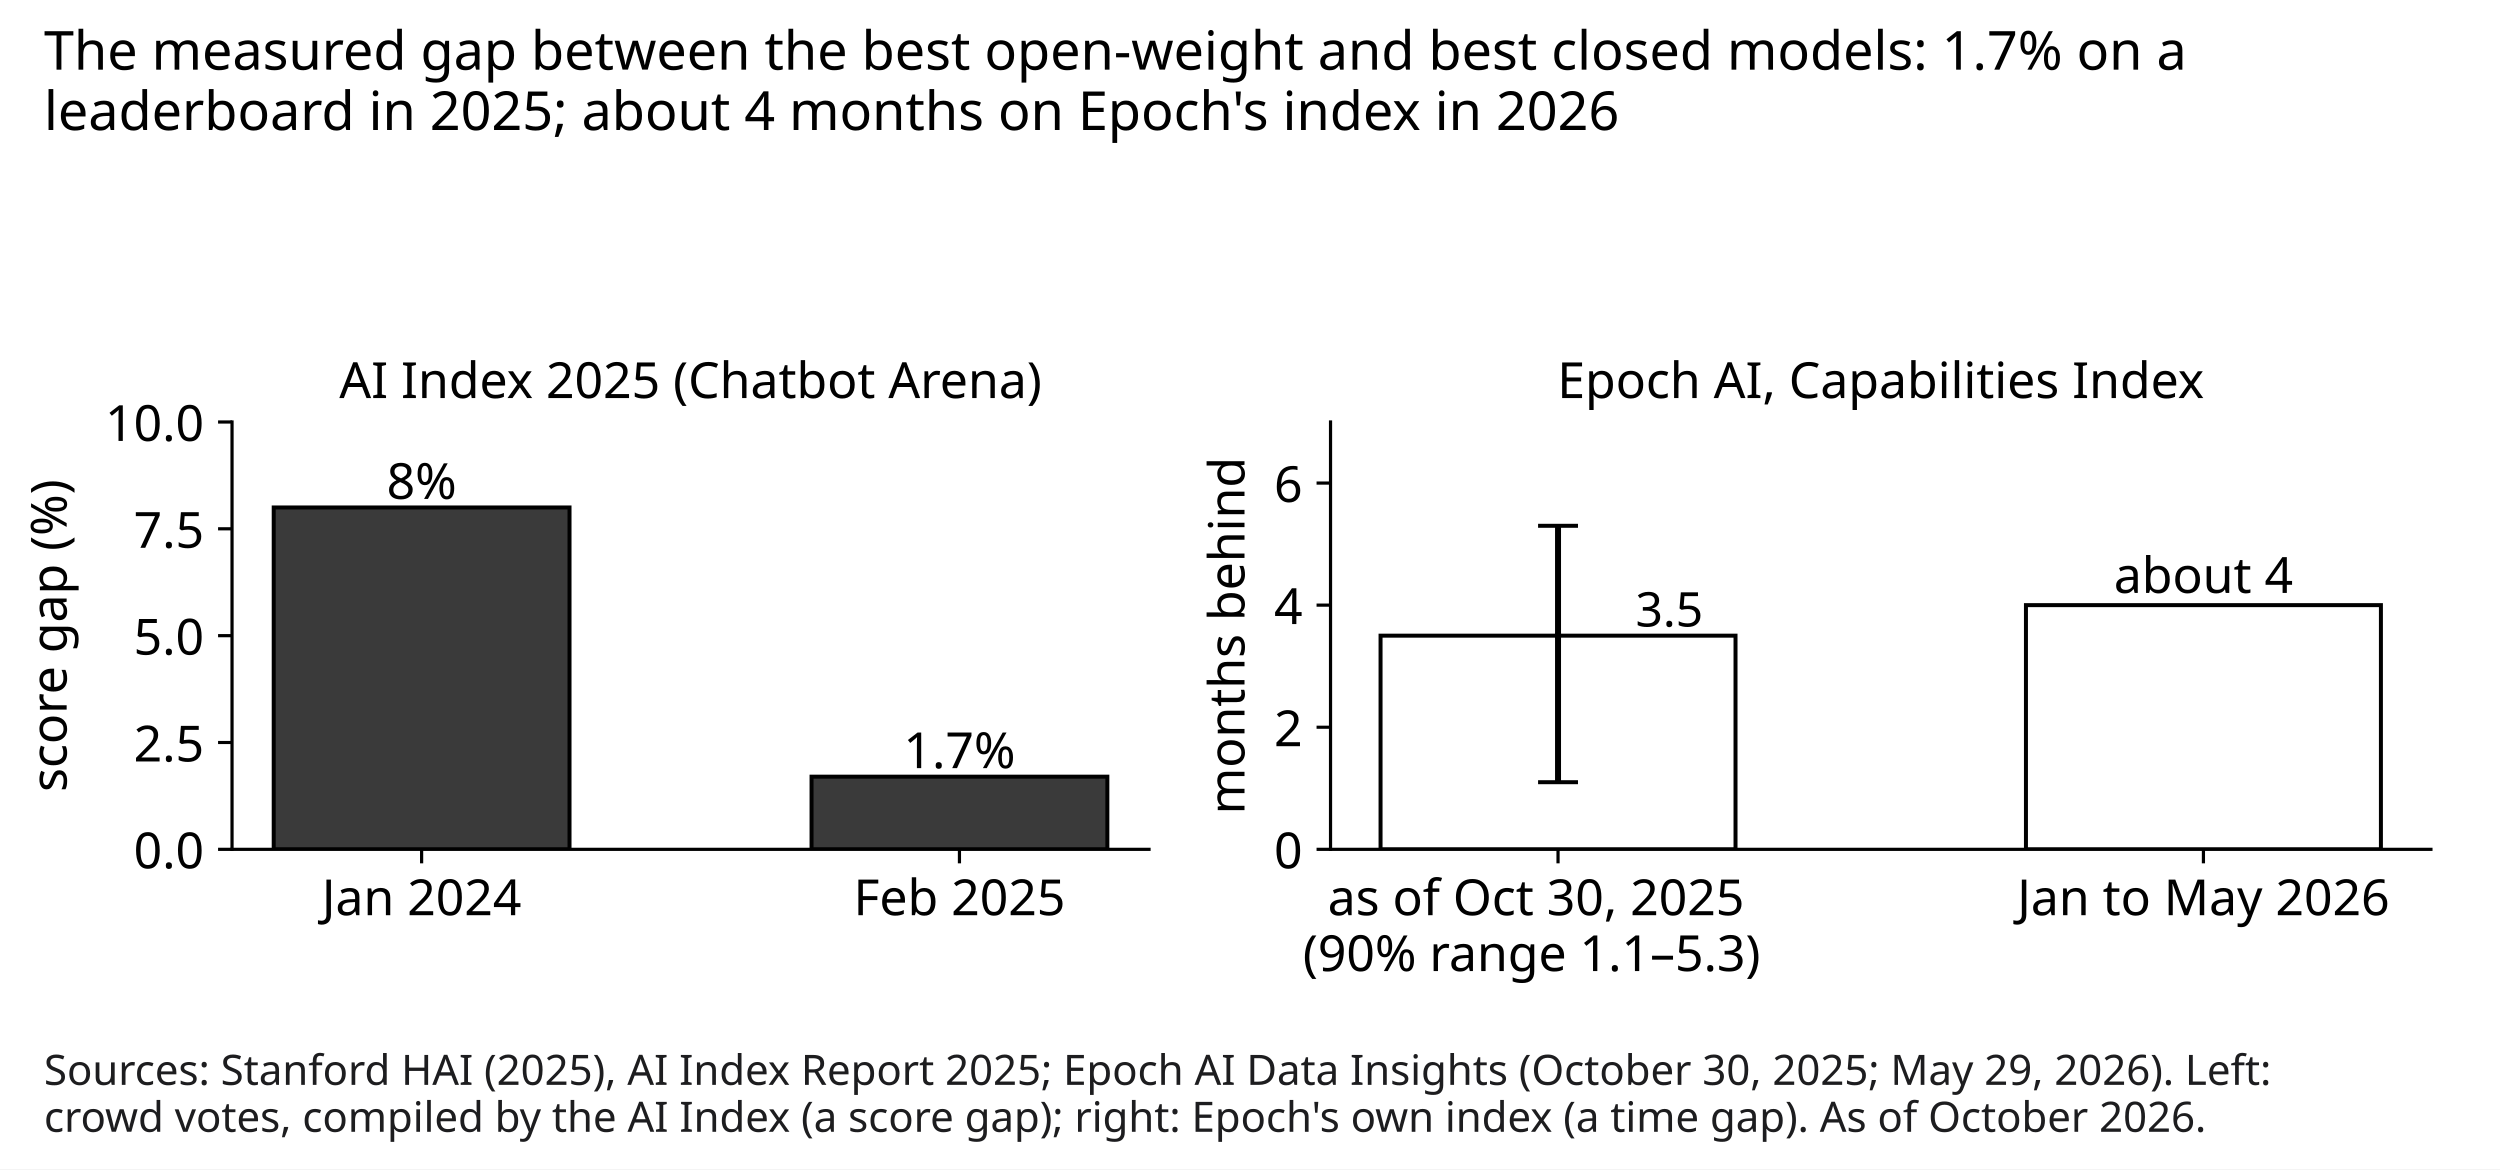
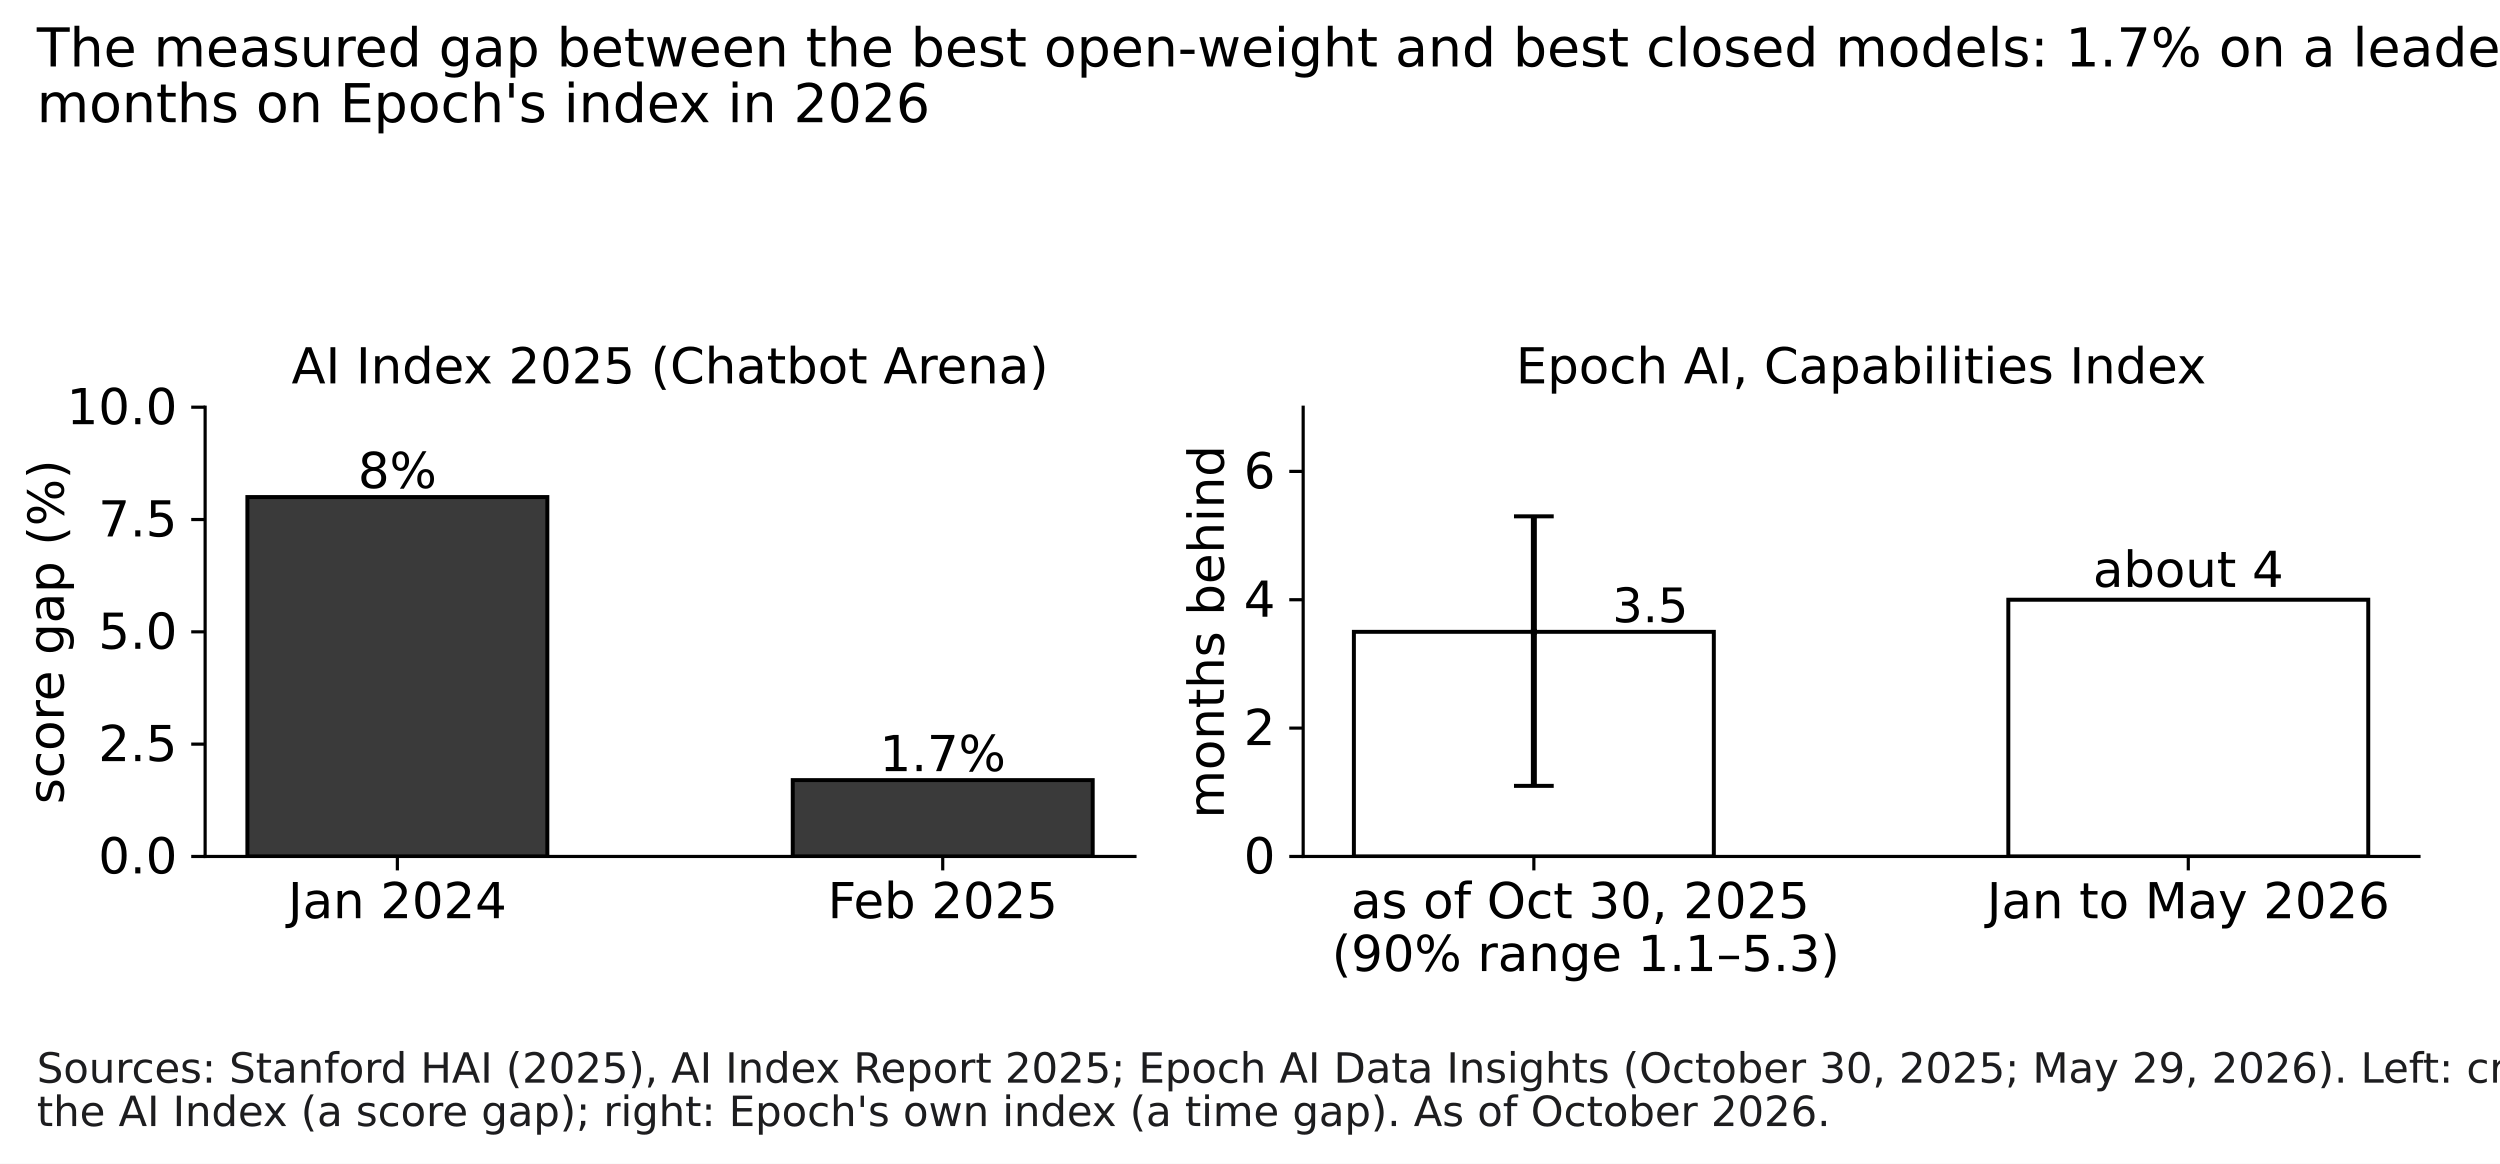
- <svg xmlns="http://www.w3.org/2000/svg" xmlns:xlink="http://www.w3.org/1999/xlink" width="626.314pt" height="292.931pt" viewBox="0 0 626.314 292.931" version="1.1">
+ <svg xmlns="http://www.w3.org/2000/svg" xmlns:xlink="http://www.w3.org/1999/xlink" width="629.174pt" height="292.877pt" viewBox="0 0 629.174 292.877" version="1.1">
  <defs>
    <style type="text/css">*{stroke-linejoin: round; stroke-linecap: butt}</style>
  </defs>
  <g id="figure_1">
    <g id="patch_1">
-       <path d="M 0 292.931  L 626.314 292.931  L 626.314 0  L 0 0  z " style="fill: #ffffff" />
+       <path d="M 0 292.877  L 629.174 292.877  L 629.174 0  L 0 0  z " style="fill: #ffffff" />
    </g>
    <g id="axes_1">
      <g id="patch_2">
-         <path d="M 58.13 212.78  L 287.862 212.78  L 287.862 105.72  L 58.13 105.72  z " style="fill: #ffffff" />
+         <path d="M 51.624 215.545  L 285.636 215.545  L 285.636 102.484  L 51.624 102.484  z " style="fill: #ffffff" />
      </g>
      <g id="patch_3">
-         <path d="M 68.572 212.78  L 142.679 212.78  L 142.679 127.132  L 68.572 127.132  z " clip-path="url(#p2d502a5524)" style="fill: #3a3a3a; stroke: #000000; stroke-linejoin: miter" />
+         <path d="M 62.261 215.545  L 137.749 215.545  L 137.749 125.097  L 62.261 125.097  z " clip-path="url(#p63dbe59a9b)" style="fill: #3a3a3a; stroke: #000000; stroke-linejoin: miter" />
      </g>
      <g id="patch_4">
-         <path d="M 203.313 212.78  L 277.42 212.78  L 277.42 194.58  L 203.313 194.58  z " clip-path="url(#p2d502a5524)" style="fill: #3a3a3a; stroke: #000000; stroke-linejoin: miter" />
+         <path d="M 199.511 215.545  L 274.999 215.545  L 274.999 196.325  L 199.511 196.325  z " clip-path="url(#p63dbe59a9b)" style="fill: #3a3a3a; stroke: #000000; stroke-linejoin: miter" />
      </g>
      <g id="matplotlib.axis_1">
        <g id="xtick_1">
          <g id="line2d_1">
            <defs>
              <path id="macf88622d7" d="M 0 0  L 0 3.5  " style="stroke: #000000; stroke-width: 0.8" />
            </defs>
            <g>
-               <use xlink:href="#macf88622d7" x="105.626" y="212.78" style="stroke: #000000; stroke-width: 0.8" />
+               <use xlink:href="#macf88622d7" x="100.005" y="215.545" style="stroke: #000000; stroke-width: 0.8" />
            </g>
          </g>
          <g id="text_1">
-             <text style="font: 12.5px 'Source Sans 3', STIXGeneral, sans-serif; text-anchor: middle" x="105.626" y="229.278" transform="rotate(-0 105.6257 229.278)">Jan 2024</text>
+             <text style="font: 12.5px 'Source Sans 3', 'STIXGeneral', 'DejaVu Sans', sans-serif; text-anchor: middle" x="100.005" y="231.082" transform="rotate(-0 100.0047 231.0824)">Jan 2024</text>
          </g>
        </g>
        <g id="xtick_2">
          <g id="line2d_2">
            <g>
-               <use xlink:href="#macf88622d7" x="240.366" y="212.78" style="stroke: #000000; stroke-width: 0.8" />
+               <use xlink:href="#macf88622d7" x="237.255" y="215.545" style="stroke: #000000; stroke-width: 0.8" />
            </g>
          </g>
          <g id="text_2">
-             <text style="font: 12.5px 'Source Sans 3', STIXGeneral, sans-serif; text-anchor: middle" x="240.366" y="229.278" transform="rotate(-0 240.3661 229.278)">Feb 2025</text>
+             <text style="font: 12.5px 'Source Sans 3', 'STIXGeneral', 'DejaVu Sans', sans-serif; text-anchor: middle" x="237.255" y="231.082" transform="rotate(-0 237.2554 231.0824)">Feb 2025</text>
          </g>
        </g>
      </g>
      <g id="matplotlib.axis_2">
        <g id="ytick_1">
          <g id="line2d_3">
            <defs>
              <path id="m16c6811a0e" d="M 0 0  L -3.5 0  " style="stroke: #000000; stroke-width: 0.8" />
            </defs>
            <g>
-               <use xlink:href="#m16c6811a0e" x="58.13" y="212.78" style="stroke: #000000; stroke-width: 0.8" />
+               <use xlink:href="#m16c6811a0e" x="51.624" y="215.545" style="stroke: #000000; stroke-width: 0.8" />
            </g>
          </g>
          <g id="text_3">
-             <text style="font: 12.5px 'Source Sans 3', STIXGeneral, sans-serif; text-anchor: end" x="51.13" y="217.529" transform="rotate(-0 51.12969 217.529)">0.0</text>
+             <text style="font: 12.5px 'Source Sans 3', 'STIXGeneral', 'DejaVu Sans', sans-serif; text-anchor: end" x="44.624" y="219.814" transform="rotate(-0 44.62383 219.8138)">0.0</text>
          </g>
        </g>
        <g id="ytick_2">
          <g id="line2d_4">
            <g>
-               <use xlink:href="#m16c6811a0e" x="58.13" y="186.015" style="stroke: #000000; stroke-width: 0.8" />
+               <use xlink:href="#m16c6811a0e" x="51.624" y="187.28" style="stroke: #000000; stroke-width: 0.8" />
            </g>
          </g>
          <g id="text_4">
-             <text style="font: 12.5px 'Source Sans 3', STIXGeneral, sans-serif; text-anchor: end" x="51.13" y="190.764" transform="rotate(-0 51.12969 190.764)">2.5</text>
+             <text style="font: 12.5px 'Source Sans 3', 'STIXGeneral', 'DejaVu Sans', sans-serif; text-anchor: end" x="44.624" y="191.549" transform="rotate(-0 44.62383 191.5486)">2.5</text>
          </g>
        </g>
        <g id="ytick_3">
          <g id="line2d_5">
            <g>
-               <use xlink:href="#m16c6811a0e" x="58.13" y="159.25" style="stroke: #000000; stroke-width: 0.8" />
+               <use xlink:href="#m16c6811a0e" x="51.624" y="159.015" style="stroke: #000000; stroke-width: 0.8" />
            </g>
          </g>
          <g id="text_5">
-             <text style="font: 12.5px 'Source Sans 3', STIXGeneral, sans-serif; text-anchor: end" x="51.13" y="163.999" transform="rotate(-0 51.12969 163.999)">5.0</text>
+             <text style="font: 12.5px 'Source Sans 3', 'STIXGeneral', 'DejaVu Sans', sans-serif; text-anchor: end" x="44.624" y="163.283" transform="rotate(-0 44.62383 163.2834)">5.0</text>
          </g>
        </g>
        <g id="ytick_4">
          <g id="line2d_6">
            <g>
-               <use xlink:href="#m16c6811a0e" x="58.13" y="132.485" style="stroke: #000000; stroke-width: 0.8" />
+               <use xlink:href="#m16c6811a0e" x="51.624" y="130.75" style="stroke: #000000; stroke-width: 0.8" />
            </g>
          </g>
          <g id="text_6">
-             <text style="font: 12.5px 'Source Sans 3', STIXGeneral, sans-serif; text-anchor: end" x="51.13" y="137.234" transform="rotate(-0 51.12969 137.234)">7.5</text>
+             <text style="font: 12.5px 'Source Sans 3', 'STIXGeneral', 'DejaVu Sans', sans-serif; text-anchor: end" x="44.624" y="135.018" transform="rotate(-0 44.62383 135.0182)">7.5</text>
          </g>
        </g>
        <g id="ytick_5">
          <g id="line2d_7">
            <g>
-               <use xlink:href="#m16c6811a0e" x="58.13" y="105.72" style="stroke: #000000; stroke-width: 0.8" />
+               <use xlink:href="#m16c6811a0e" x="51.624" y="102.484" style="stroke: #000000; stroke-width: 0.8" />
            </g>
          </g>
          <g id="text_7">
-             <text style="font: 12.5px 'Source Sans 3', STIXGeneral, sans-serif; text-anchor: end" x="51.13" y="110.469" transform="rotate(-0 51.12969 110.469)">10.0</text>
+             <text style="font: 12.5px 'Source Sans 3', 'STIXGeneral', 'DejaVu Sans', sans-serif; text-anchor: end" x="44.624" y="106.753" transform="rotate(-0 44.62383 106.7531)">10.0</text>
          </g>
        </g>
        <g id="text_8">
-           <text style="font: 12.5px 'Source Sans 3', STIXGeneral, sans-serif; text-anchor: middle" x="16.698" y="159.25" transform="rotate(-90 16.69805 159.25)">score gap (%)</text>
+           <text style="font: 12.5px 'Source Sans 3', 'STIXGeneral', 'DejaVu Sans', sans-serif; text-anchor: middle" x="16.024" y="159.015" transform="rotate(-90 16.02422 159.0149)">score gap (%)</text>
        </g>
      </g>
      <g id="patch_5">
-         <path d="M 58.13 212.78  L 58.13 105.72  " style="fill: none; stroke: #000000; stroke-width: 0.8; stroke-linejoin: miter; stroke-linecap: square" />
+         <path d="M 51.624 215.545  L 51.624 102.484  " style="fill: none; stroke: #000000; stroke-width: 0.8; stroke-linejoin: miter; stroke-linecap: square" />
      </g>
      <g id="patch_6">
-         <path d="M 58.13 212.78  L 287.862 212.78  " style="fill: none; stroke: #000000; stroke-width: 0.8; stroke-linejoin: miter; stroke-linecap: square" />
+         <path d="M 51.624 215.545  L 285.636 215.545  " style="fill: none; stroke: #000000; stroke-width: 0.8; stroke-linejoin: miter; stroke-linecap: square" />
      </g>
      <g id="text_9">
-         <text style="font: 12.5px 'Source Sans 3', STIXGeneral, sans-serif; text-anchor: middle" x="105.626" y="124.991" transform="rotate(-0 105.6257 124.9908)">8%</text>
+         <text style="font: 12.5px 'Source Sans 3', 'STIXGeneral', 'DejaVu Sans', sans-serif; text-anchor: middle" x="100.005" y="122.835" transform="rotate(-0 100.0047 122.8354)">8%</text>
      </g>
      <g id="text_10">
-         <text style="font: 12.5px 'Source Sans 3', STIXGeneral, sans-serif; text-anchor: middle" x="240.366" y="192.439" transform="rotate(-0 240.3661 192.4386)">1.7%</text>
+         <text style="font: 12.5px 'Source Sans 3', 'STIXGeneral', 'DejaVu Sans', sans-serif; text-anchor: middle" x="237.255" y="194.064" transform="rotate(-0 237.2554 194.0637)">1.7%</text>
      </g>
      <g id="text_11">
-         <text style="font: 12.5px 'Source Sans 3', STIXGeneral, sans-serif; text-anchor: middle" x="172.996" y="99.72" transform="rotate(-0 172.9959 99.72)">AI Index 2025 (Chatbot Arena)</text>
+         <text style="font: 12.5px 'Source Sans 3', 'STIXGeneral', 'DejaVu Sans', sans-serif; text-anchor: middle" x="168.63" y="96.484" transform="rotate(-0 168.6301 96.4845)">AI Index 2025 (Chatbot Arena)</text>
      </g>
    </g>
    <g id="axes_2">
      <g id="patch_7">
-         <path d="M 333.332 212.78  L 609.011 212.78  L 609.011 105.72  L 333.332 105.72  z " style="fill: #ffffff" />
+         <path d="M 327.968 215.545  L 608.783 215.545  L 608.783 102.484  L 327.968 102.484  z " style="fill: #ffffff" />
      </g>
      <g id="patch_8">
-         <path d="M 345.863 212.78  L 434.792 212.78  L 434.792 159.25  L 345.863 159.25  z " clip-path="url(#p47919e395b)" style="fill: #ffffff; stroke: #000000; stroke-linejoin: miter" />
+         <path d="M 340.732 215.545  L 431.317 215.545  L 431.317 159.015  L 340.732 159.015  z " clip-path="url(#p0e3e47abe9)" style="fill: #ffffff; stroke: #000000; stroke-linejoin: miter" />
      </g>
      <g id="patch_9">
-         <path d="M 507.552 212.78  L 596.48 212.78  L 596.48 151.603  L 507.552 151.603  z " clip-path="url(#p47919e395b)" style="fill: #ffffff; stroke: #000000; stroke-linejoin: miter" />
+         <path d="M 505.433 215.545  L 596.018 215.545  L 596.018 150.939  L 505.433 150.939  z " clip-path="url(#p0e3e47abe9)" style="fill: #ffffff; stroke: #000000; stroke-linejoin: miter" />
      </g>
      <g id="matplotlib.axis_3">
        <g id="xtick_3">
          <g id="line2d_8">
            <g>
-               <use xlink:href="#macf88622d7" x="390.327" y="212.78" style="stroke: #000000; stroke-width: 0.8" />
+               <use xlink:href="#macf88622d7" x="386.025" y="215.545" style="stroke: #000000; stroke-width: 0.8" />
            </g>
          </g>
          <g id="text_12">
-             <text style="font: 12.5px 'Source Sans 3', STIXGeneral, sans-serif" transform="translate(332.6193 229.278)">as of Oct 30, 2025</text>
-             <text style="font: 12.5px 'Source Sans 3', STIXGeneral, sans-serif" transform="translate(326.4084 243.2753)">(90% range 1.1–5.3)</text>
+             <text style="font: 12.5px 'Source Sans 3', 'STIXGeneral', 'DejaVu Sans', sans-serif" transform="translate(340.0237 231.0824)">as of Oct 30, 2025</text>
+             <text style="font: 12.5px 'Source Sans 3', 'STIXGeneral', 'DejaVu Sans', sans-serif" transform="translate(335.1867 244.3843)">(90% range 1.1–5.3)</text>
          </g>
        </g>
        <g id="xtick_4">
          <g id="line2d_9">
            <g>
-               <use xlink:href="#macf88622d7" x="552.016" y="212.78" style="stroke: #000000; stroke-width: 0.8" />
+               <use xlink:href="#macf88622d7" x="550.726" y="215.545" style="stroke: #000000; stroke-width: 0.8" />
            </g>
          </g>
          <g id="text_13">
-             <text style="font: 12.5px 'Source Sans 3', STIXGeneral, sans-serif; text-anchor: middle" x="552.016" y="229.278" transform="rotate(-0 552.0159 229.278)">Jan to May 2026</text>
+             <text style="font: 12.5px 'Source Sans 3', 'STIXGeneral', 'DejaVu Sans', sans-serif; text-anchor: middle" x="550.726" y="231.096" transform="rotate(-0 550.7255 231.096)">Jan to May 2026</text>
          </g>
        </g>
      </g>
      <g id="matplotlib.axis_4">
        <g id="ytick_6">
          <g id="line2d_10">
            <g>
-               <use xlink:href="#m16c6811a0e" x="333.332" y="212.78" style="stroke: #000000; stroke-width: 0.8" />
+               <use xlink:href="#m16c6811a0e" x="327.968" y="215.545" style="stroke: #000000; stroke-width: 0.8" />
            </g>
          </g>
          <g id="text_14">
-             <text style="font: 12.5px 'Source Sans 3', STIXGeneral, sans-serif; text-anchor: end" x="326.332" y="217.529" transform="rotate(-0 326.3321 217.529)">0</text>
+             <text style="font: 12.5px 'Source Sans 3', 'STIXGeneral', 'DejaVu Sans', sans-serif; text-anchor: end" x="320.968" y="219.814" transform="rotate(-0 320.9676 219.8138)">0</text>
          </g>
        </g>
        <g id="ytick_7">
          <g id="line2d_11">
            <g>
-               <use xlink:href="#m16c6811a0e" x="333.332" y="182.191" style="stroke: #000000; stroke-width: 0.8" />
+               <use xlink:href="#m16c6811a0e" x="327.968" y="183.242" style="stroke: #000000; stroke-width: 0.8" />
            </g>
          </g>
          <g id="text_15">
-             <text style="font: 12.5px 'Source Sans 3', STIXGeneral, sans-serif; text-anchor: end" x="326.332" y="186.94" transform="rotate(-0 326.3321 186.9405)">2</text>
+             <text style="font: 12.5px 'Source Sans 3', 'STIXGeneral', 'DejaVu Sans', sans-serif; text-anchor: end" x="320.968" y="187.511" transform="rotate(-0 320.9676 187.5107)">2</text>
          </g>
        </g>
        <g id="ytick_8">
          <g id="line2d_12">
            <g>
-               <use xlink:href="#m16c6811a0e" x="333.332" y="151.603" style="stroke: #000000; stroke-width: 0.8" />
+               <use xlink:href="#m16c6811a0e" x="327.968" y="150.939" style="stroke: #000000; stroke-width: 0.8" />
            </g>
          </g>
          <g id="text_16">
-             <text style="font: 12.5px 'Source Sans 3', STIXGeneral, sans-serif; text-anchor: end" x="326.332" y="156.352" transform="rotate(-0 326.3321 156.3519)">4</text>
+             <text style="font: 12.5px 'Source Sans 3', 'STIXGeneral', 'DejaVu Sans', sans-serif; text-anchor: end" x="320.968" y="155.208" transform="rotate(-0 320.9676 155.2077)">4</text>
          </g>
        </g>
        <g id="ytick_9">
          <g id="line2d_13">
            <g>
-               <use xlink:href="#m16c6811a0e" x="333.332" y="121.014" style="stroke: #000000; stroke-width: 0.8" />
+               <use xlink:href="#m16c6811a0e" x="327.968" y="118.636" style="stroke: #000000; stroke-width: 0.8" />
            </g>
          </g>
          <g id="text_17">
-             <text style="font: 12.5px 'Source Sans 3', STIXGeneral, sans-serif; text-anchor: end" x="326.332" y="125.763" transform="rotate(-0 326.3321 125.7633)">6</text>
+             <text style="font: 12.5px 'Source Sans 3', 'STIXGeneral', 'DejaVu Sans', sans-serif; text-anchor: end" x="320.968" y="122.905" transform="rotate(-0 320.9676 122.9046)">6</text>
          </g>
        </g>
        <g id="text_18">
-           <text style="font: 12.5px 'Source Sans 3', STIXGeneral, sans-serif; text-anchor: middle" x="311.779" y="159.25" transform="rotate(-90 311.7794 159.25)">months behind</text>
+           <text style="font: 12.5px 'Source Sans 3', 'STIXGeneral', 'DejaVu Sans', sans-serif; text-anchor: middle" x="308.005" y="159.015" transform="rotate(-90 308.0047 159.0149)">months behind</text>
        </g>
      </g>
      <g id="LineCollection_1">
-         <path d="M 390.327 195.956  L 390.327 131.72  " clip-path="url(#p47919e395b)" style="fill: none; stroke: #000000; stroke-width: 1.5" />
+         <path d="M 386.025 197.779  L 386.025 129.942  " clip-path="url(#p0e3e47abe9)" style="fill: none; stroke: #000000; stroke-width: 1.5" />
      </g>
      <g id="line2d_14">
        <defs>
          <path id="maac72d274e" d="M 5 0  L -5 -0  " style="stroke: #000000" />
        </defs>
-         <g clip-path="url(#p47919e395b)">
-           <use xlink:href="#maac72d274e" x="390.327" y="195.956" style="stroke: #000000" />
+         <g clip-path="url(#p0e3e47abe9)">
+           <use xlink:href="#maac72d274e" x="386.025" y="197.779" style="stroke: #000000" />
        </g>
      </g>
      <g id="line2d_15">
-         <g clip-path="url(#p47919e395b)">
-           <use xlink:href="#maac72d274e" x="390.327" y="131.72" style="stroke: #000000" />
+         <g clip-path="url(#p0e3e47abe9)">
+           <use xlink:href="#maac72d274e" x="386.025" y="129.942" style="stroke: #000000" />
        </g>
      </g>
      <g id="line2d_16">
-         <path d="M 390.327 159.25  " clip-path="url(#p47919e395b)" style="fill: none; stroke: #000000; stroke-width: 1.5; stroke-linecap: square" />
+         <path d="M 386.025 159.015  " clip-path="url(#p0e3e47abe9)" style="fill: none; stroke: #000000; stroke-width: 1.5; stroke-linecap: square" />
      </g>
      <g id="patch_10">
-         <path d="M 333.332 212.78  L 333.332 105.72  " style="fill: none; stroke: #000000; stroke-width: 0.8; stroke-linejoin: miter; stroke-linecap: square" />
+         <path d="M 327.968 215.545  L 327.968 102.484  " style="fill: none; stroke: #000000; stroke-width: 0.8; stroke-linejoin: miter; stroke-linecap: square" />
      </g>
      <g id="patch_11">
-         <path d="M 333.332 212.78  L 609.011 212.78  " style="fill: none; stroke: #000000; stroke-width: 0.8; stroke-linejoin: miter; stroke-linecap: square" />
+         <path d="M 327.968 215.545  L 608.783 215.545  " style="fill: none; stroke: #000000; stroke-width: 0.8; stroke-linejoin: miter; stroke-linecap: square" />
      </g>
      <g id="text_19">
-         <text style="font: 12px 'Source Sans 3', STIXGeneral, sans-serif; text-anchor: start" x="409.73" y="156.956" transform="rotate(-0 409.73 156.9559)">3.5</text>
+         <text style="font: 12px 'Source Sans 3', 'STIXGeneral', 'DejaVu Sans', sans-serif; text-anchor: start" x="405.789" y="156.592" transform="rotate(-0 405.7887 156.5921)">3.5</text>
      </g>
      <g id="text_20">
-         <text style="font: 12.5px 'Source Sans 3', STIXGeneral, sans-serif; text-anchor: middle" x="552.016" y="148.544" transform="rotate(-0 552.0159 148.544)">about 4</text>
+         <text style="font: 12.5px 'Source Sans 3', 'STIXGeneral', 'DejaVu Sans', sans-serif; text-anchor: middle" x="550.726" y="147.709" transform="rotate(-0 550.7255 147.7088)">about 4</text>
      </g>
      <g id="text_21">
-         <text style="font: 12.5px 'Source Sans 3', STIXGeneral, sans-serif; text-anchor: middle" x="471.172" y="99.72" transform="rotate(-0 471.1716 99.72)">Epoch AI, Capabilities Index</text>
+         <text style="font: 12.5px 'Source Sans 3', 'STIXGeneral', 'DejaVu Sans', sans-serif; text-anchor: middle" x="468.375" y="96.484" transform="rotate(-0 468.3751 96.4845)">Epoch AI, Capabilities Index</text>
      </g>
    </g>
    <g id="text_22">
-       <text style="font: 13.5px 'Source Sans 3', STIXGeneral, sans-serif" transform="translate(11.02169 17.45789)">The measured gap between the best open-weight and best closed models: 1.7% on a</text>
-       <text style="font: 13.5px 'Source Sans 3', STIXGeneral, sans-serif" transform="translate(11.02169 32.57494)">leaderboard in 2025; about 4 months on Epoch's index in 2026</text>
+       <text style="font: 13.5px 'Source Sans 3', 'STIXGeneral', 'DejaVu Sans', sans-serif" transform="translate(9.274578 16.73016)">The measured gap between the best open-weight and best closed models: 1.7% on a leaderboard in 2025; about 4</text>
+       <text style="font: 13.5px 'Source Sans 3', 'STIXGeneral', 'DejaVu Sans', sans-serif" transform="translate(9.274578 30.75455)">months on Epoch's index in 2026</text>
    </g>
    <g id="text_23">
-       <text style="fill: #1d1d1f; font: 10.5px 'Source Sans 3', STIXGeneral, sans-serif" transform="translate(11.02169 271.79)">Sources: Stanford HAI (2025), AI Index Report 2025; Epoch AI Data Insights (October 30, 2025; May 29, 2026). Left:</text>
-       <text style="fill: #1d1d1f; font: 10.5px 'Source Sans 3', STIXGeneral, sans-serif" transform="translate(11.02169 283.5477)">crowd votes, compiled by the AI Index (a score gap); right: Epoch's own index (a time gap). As of October 2026.</text>
+       <text style="fill: #1d1d1f; font: 10.5px 'Source Sans 3', 'STIXGeneral', 'DejaVu Sans', sans-serif" transform="translate(9.274578 272.4807)">Sources: Stanford HAI (2025), AI Index Report 2025; Epoch AI Data Insights (October 30, 2025; May 29, 2026). Left: crowd votes, compiled by</text>
+       <text style="fill: #1d1d1f; font: 10.5px 'Source Sans 3', 'STIXGeneral', 'DejaVu Sans', sans-serif" transform="translate(9.274578 283.3885)">the AI Index (a score gap); right: Epoch's own index (a time gap). As of October 2026.</text>
    </g>
  </g>
  <defs>
-     <clipPath id="p2d502a5524">
-       <rect x="58.13" y="105.72" width="229.732" height="107.06" />
+     <clipPath id="p63dbe59a9b">
+       <rect x="51.624" y="102.484" width="234.012" height="113.061" />
    </clipPath>
-     <clipPath id="p47919e395b">
-       <rect x="333.332" y="105.72" width="275.679" height="107.06" />
+     <clipPath id="p0e3e47abe9">
+       <rect x="327.968" y="102.484" width="280.815" height="113.061" />
    </clipPath>
  </defs>
</svg>
